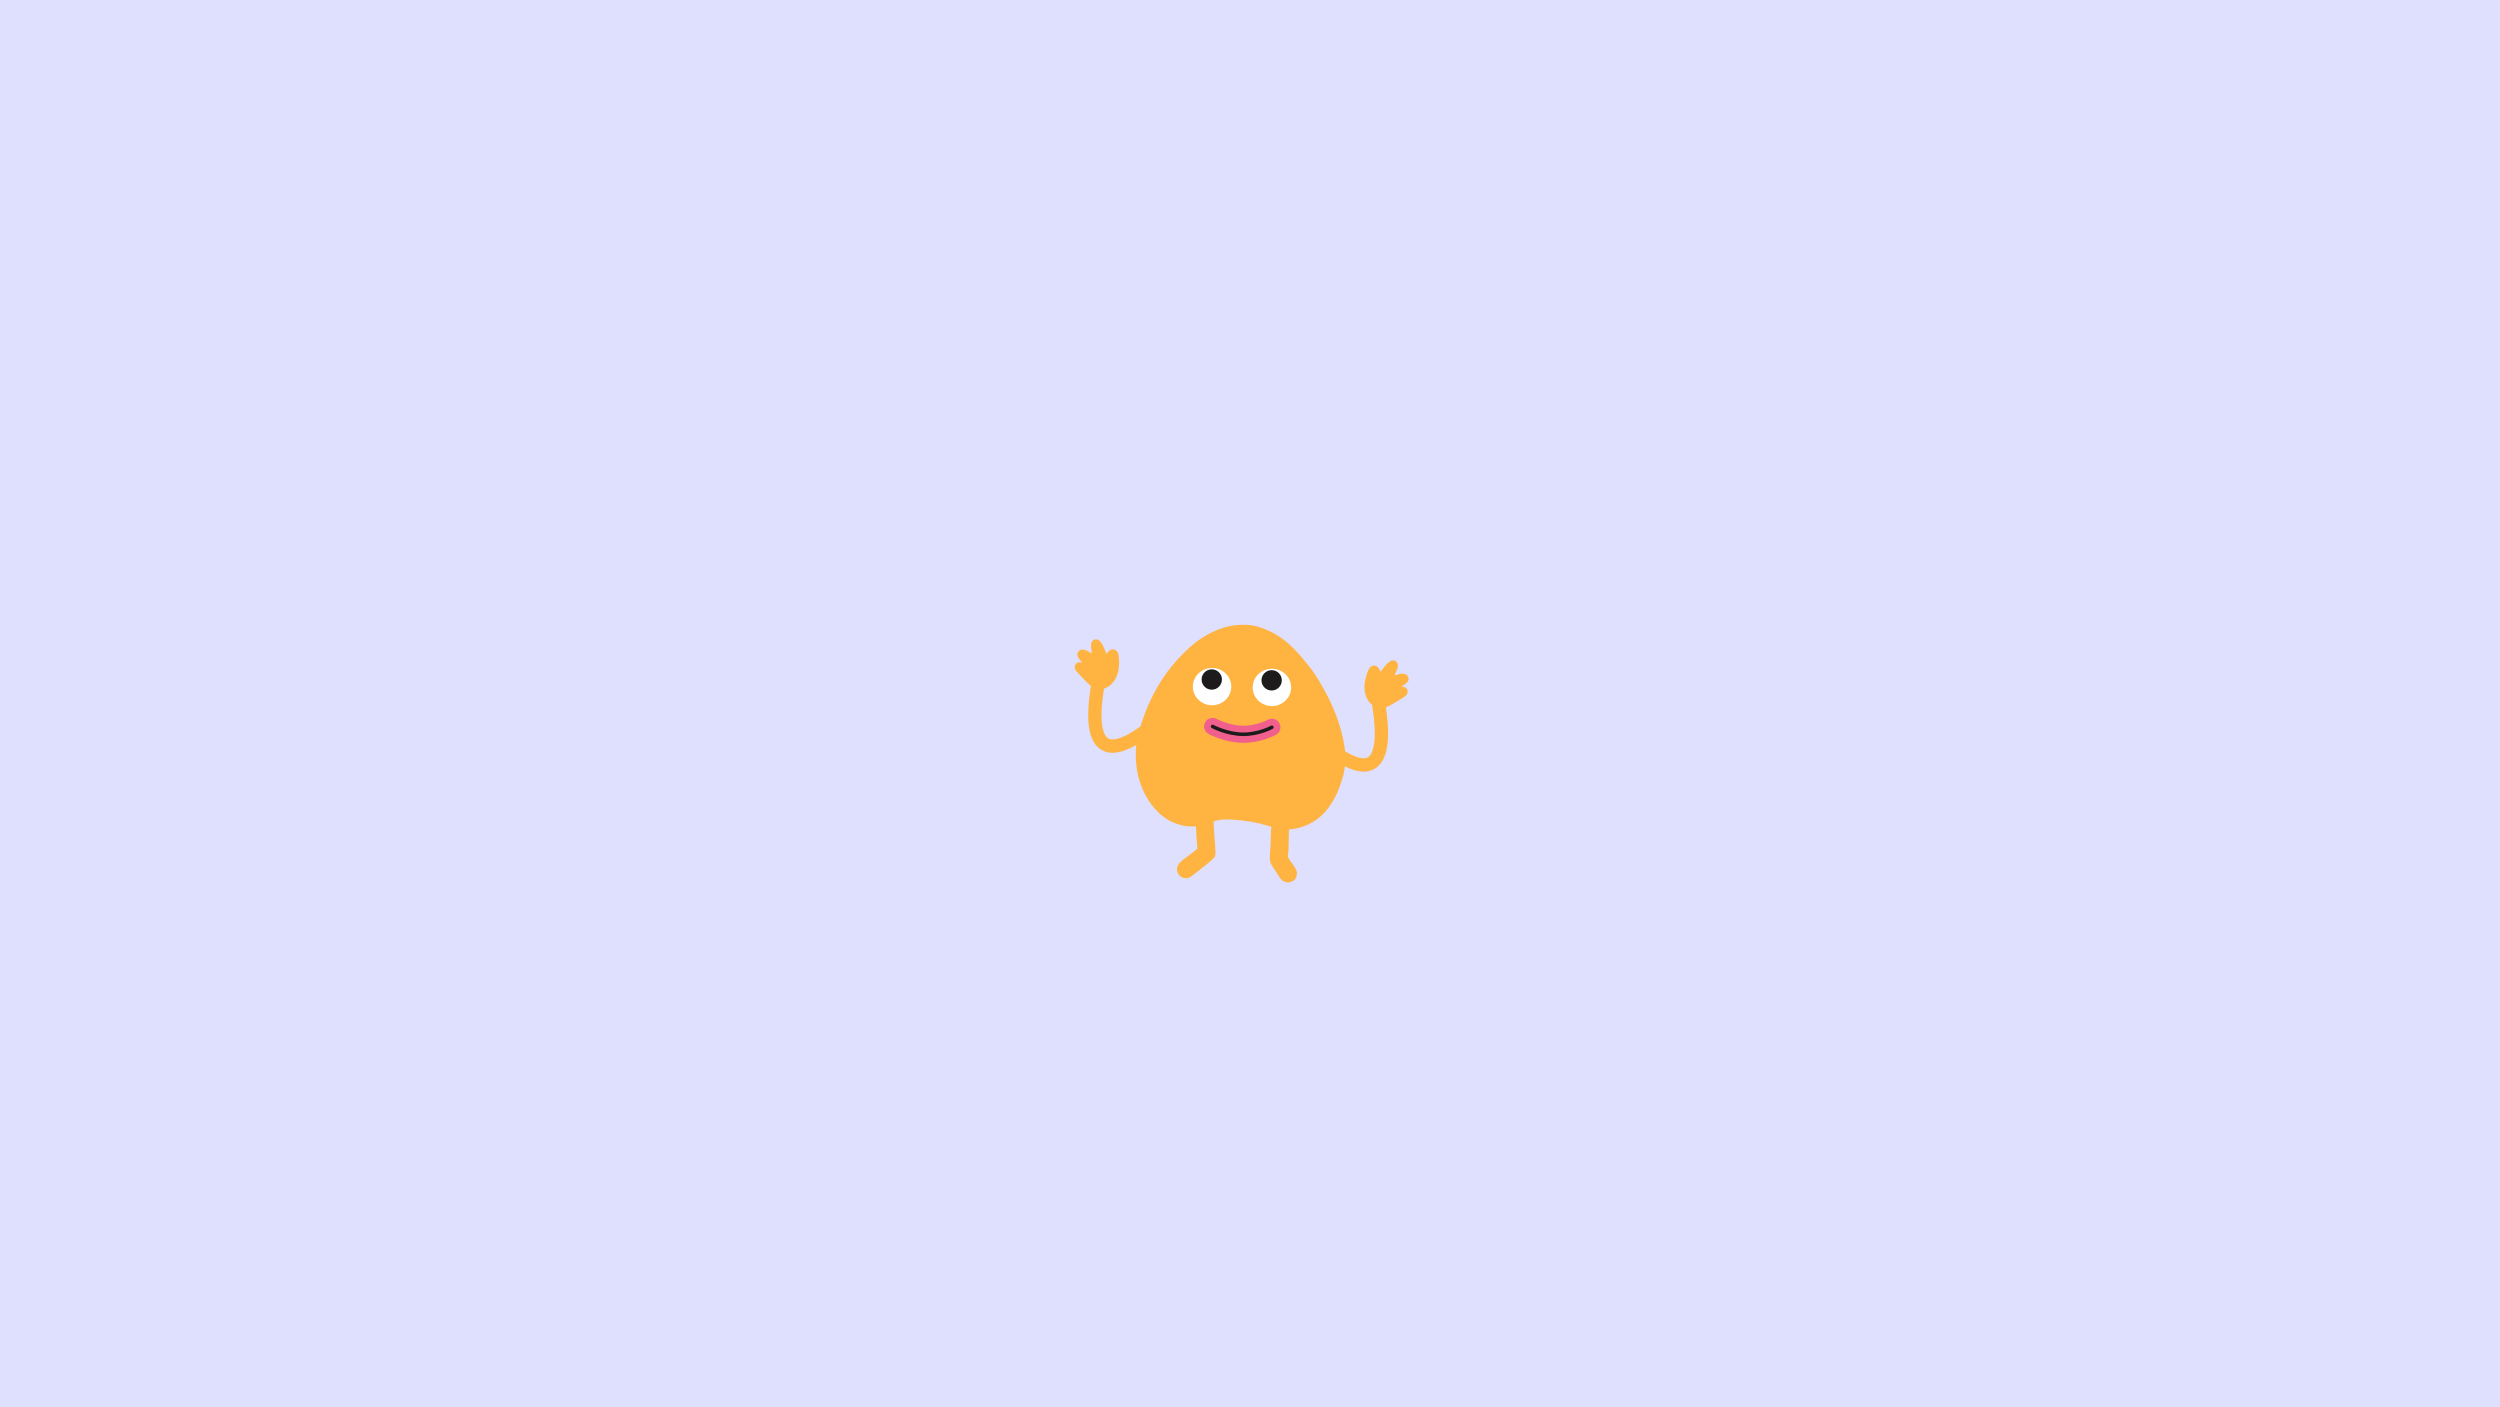
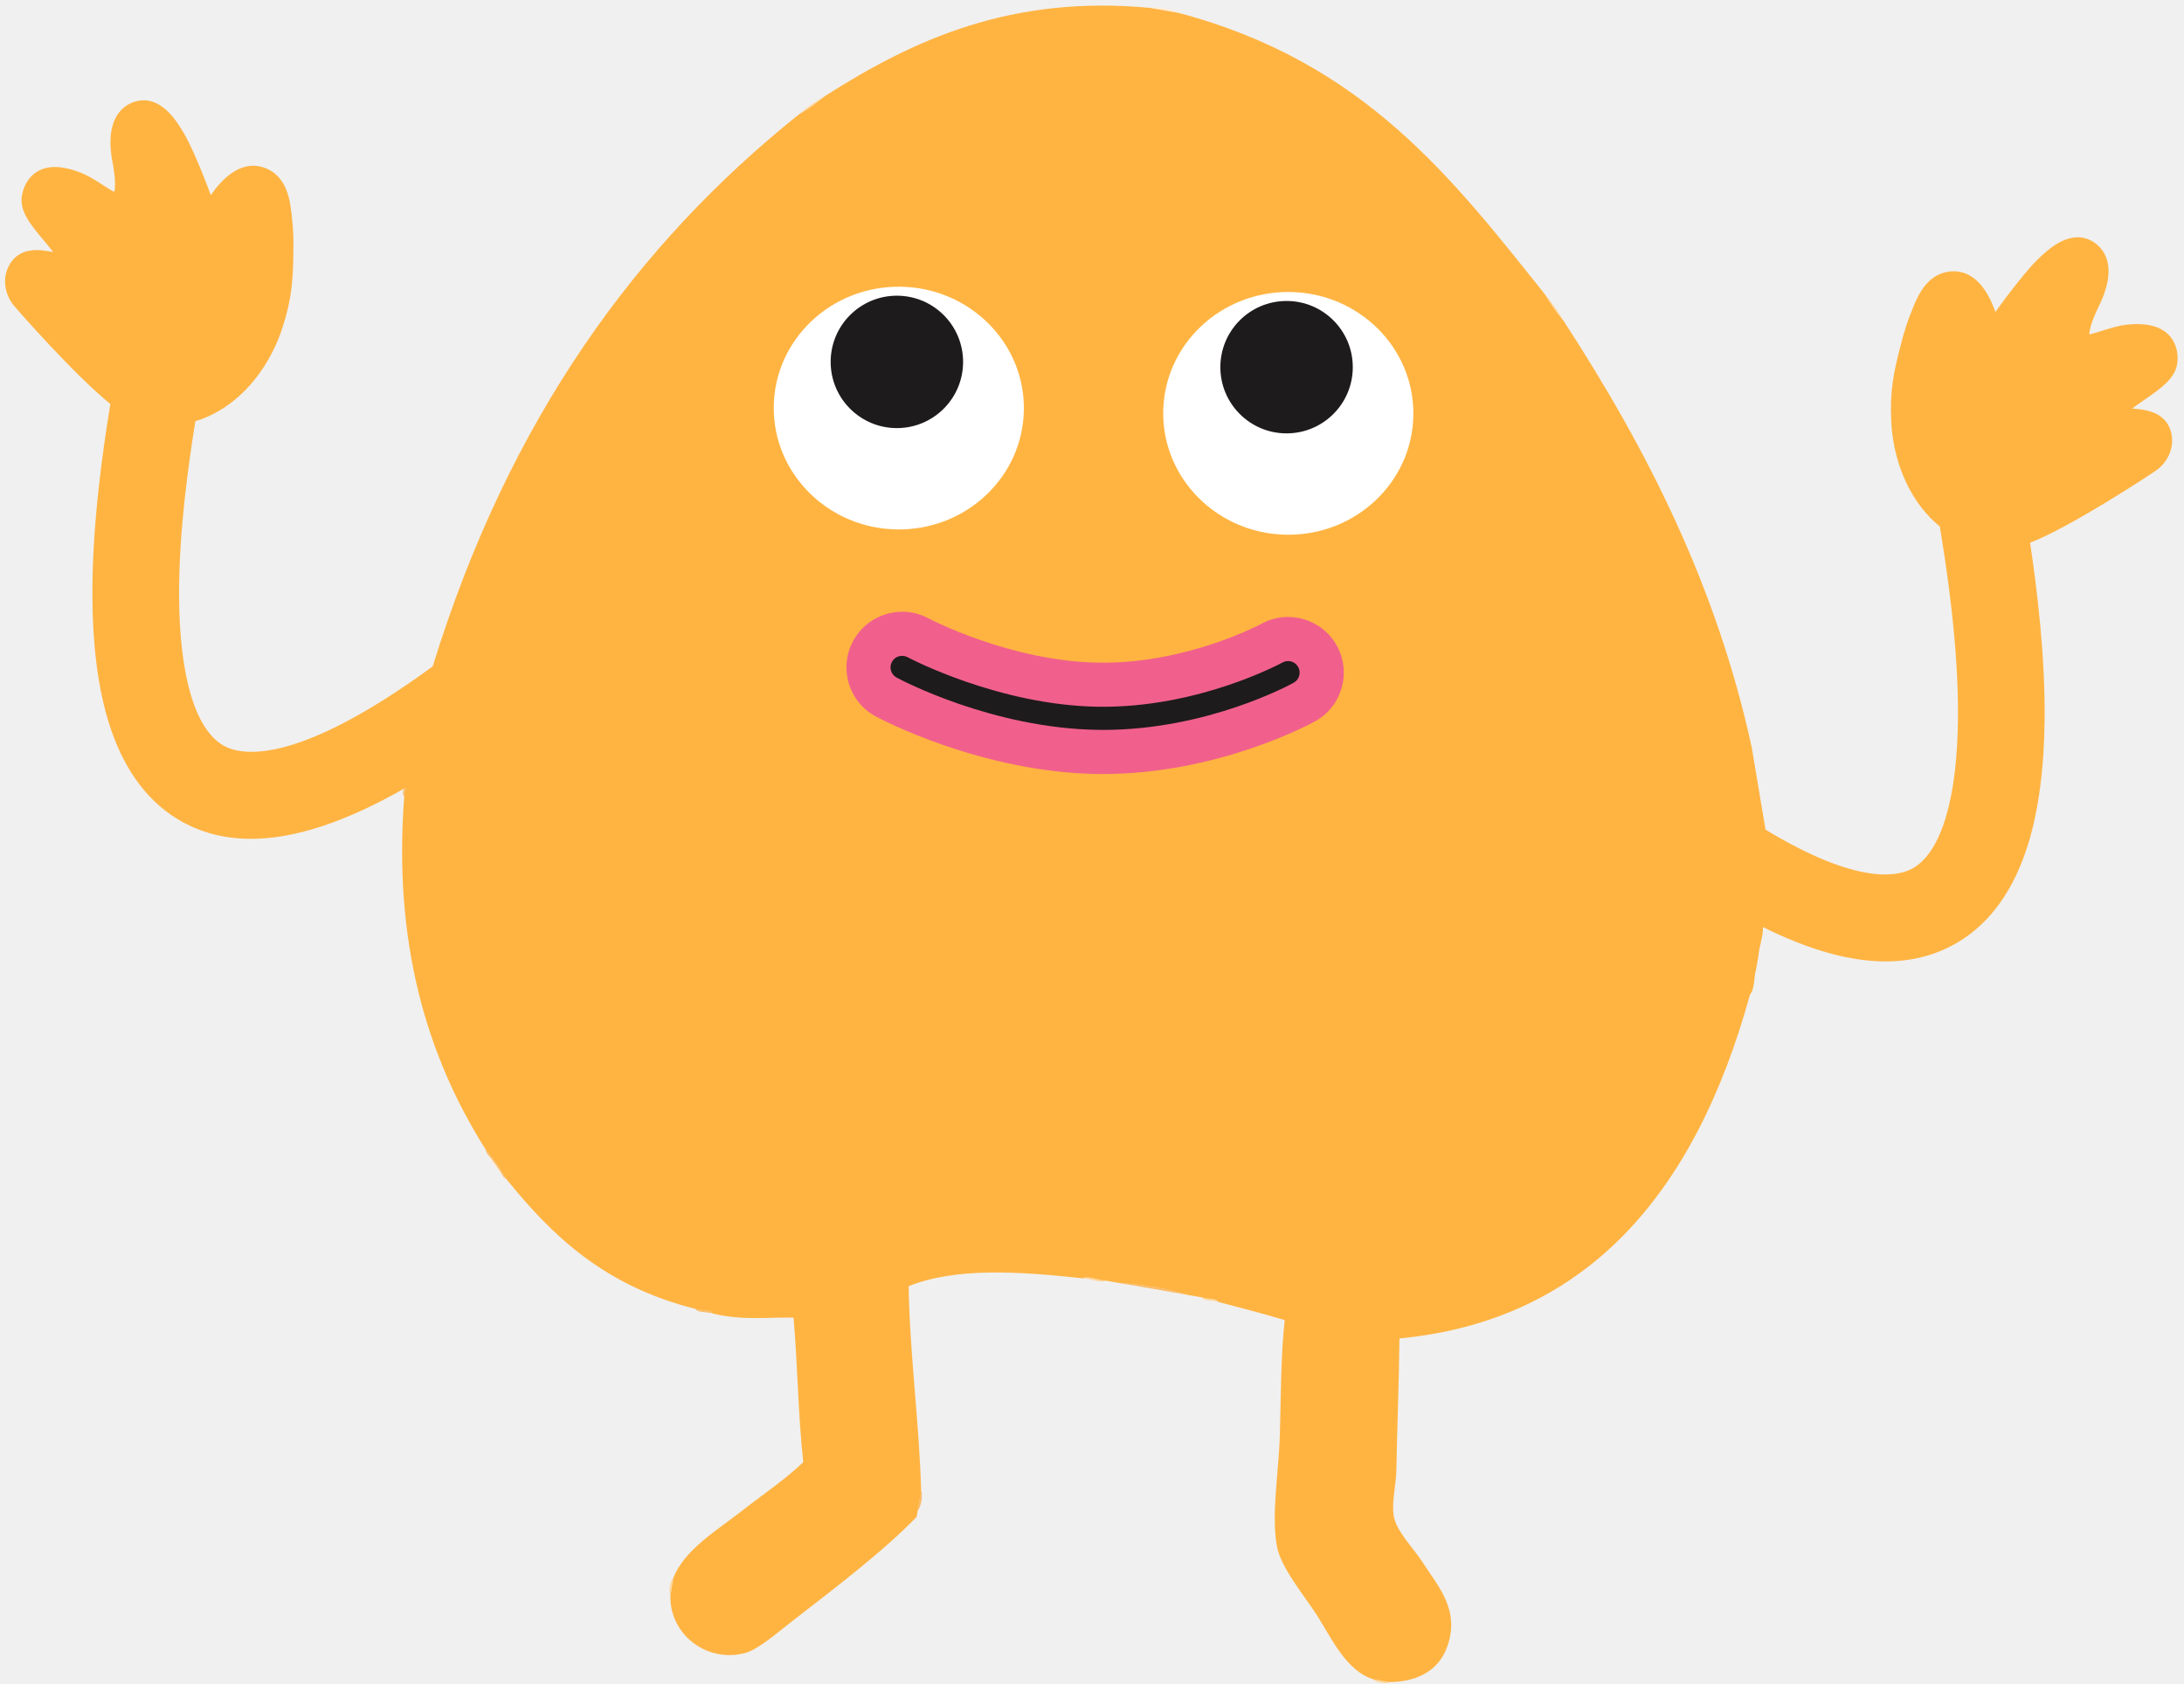
- <svg xmlns="http://www.w3.org/2000/svg" version="1.1" x="0px" y="0px" width="1920px" height="1080px" viewBox="0 0 1920 1080" enable-background="new 0 0 1920 1080" xml:space="preserve">
-   <g id="Calque_2">
-     <rect x="-108.788" y="-66.741" fill="#DFDFFE" width="2091.209" height="1260.126" />
-   </g>
-   <g id="Calque_1">
+ <svg xmlns="http://www.w3.org/2000/svg" version="1.1" id="Calque_1" x="0px" y="0px" width="257.667px" height="198.666px" viewBox="824.833 479.167 257.667 198.666" enable-background="new 824.833 479.167 257.667 198.666" xml:space="preserve">
+   <g id="Calque_1_1_">
    <g id="u3mvoi_4_">
      <g>
        <g>
          <path fill="#FFEDD6" d="M960.455,480.084c0.758-0.194,2.776,0.157,3.424,0.596C962.737,480.481,961.597,480.283,960.455,480.084      z" />
        </g>
        <g>
-           <path fill="#FBBB69" d="M916.183,522.741c-0.11,0.634-0.221,1.268-0.331,1.901C915.572,524.382,915.832,522.891,916.183,522.741      z" />
+           <path fill="#FBBB69" d="M916.183,522.741c-0.109,0.634-0.221,1.268-0.331,1.9C915.572,524.382,915.832,522.891,916.183,522.741z      " />
        </g>
        <g>
          <path fill="#FFEDD6" d="M873.357,567.218c-0.188,1.077-0.376,2.155-0.564,3.233      C872.589,569.756,872.929,567.803,873.357,567.218z" />
        </g>
        <g>
-           <path fill="#FBBB69" d="M957.171,630.611c2.148,0.048,5.569,0.645,7.608,1.323C962.243,631.495,959.707,631.054,957.171,630.611      z" />
+           <path fill="#FBBB69" d="M957.171,630.611c2.148,0.048,5.569,0.645,7.608,1.322C962.243,631.495,959.707,631.054,957.171,630.611      z" />
        </g>
        <g>
          <path fill="#FED79E" d="M919.066,492.67c0.977-0.826,2.02-1.559,3.127-2.198C921.217,491.297,920.175,492.03,919.066,492.67z" />
        </g>
        <g>
-           <path fill="#FFEDD6" d="M882.245,615.212c0.772,0.901,1.455,1.87,2.042,2.904C883.513,617.214,882.832,616.246,882.245,615.212z      " />
+           <path fill="#FFEDD6" d="M882.245,615.212c0.771,0.901,1.455,1.87,2.042,2.904C883.513,617.214,882.832,616.246,882.245,615.212z      " />
        </g>
        <g>
-           <path fill="#FBBB69" d="M884.287,618.116c-0.587-1.034-1.27-2.003-2.042-2.904c-0.01-0.16-0.158-0.223-0.124-0.414      c0.932,1.126,1.769,2.317,2.513,3.574C884.487,618.309,884.479,618.148,884.287,618.116z" />
+           <path fill="#FBBB69" d="M884.287,618.116c-0.587-1.034-1.271-2.003-2.042-2.904c-0.01-0.16-0.158-0.223-0.124-0.414      c0.932,1.126,1.769,2.317,2.513,3.574C884.487,618.309,884.479,618.148,884.287,618.116z" />
        </g>
        <g>
          <path fill="#FED79E" d="M1007.092,513.878c0.827,0.976,1.562,2.019,2.199,3.127      C1008.465,516.028,1007.731,514.986,1007.092,513.878z" />
        </g>
        <g>
-           <path fill="#FED79E" d="M976.881,512.929c0.569-0.227,2.395,0.091,2.854,0.497C978.782,513.259,977.832,513.094,976.881,512.929      z" />
+           <path fill="#FED79E" d="M976.881,512.929c0.569-0.227,2.396,0.091,2.854,0.497C978.782,513.259,977.832,513.094,976.881,512.929      z" />
        </g>
        <g>
-           <path fill="#FBBB69" d="M962.075,523.677c-0.156,0.889-0.31,1.775-0.465,2.664C961.373,525.833,961.68,524.074,962.075,523.677z      " />
+           <path fill="#FBBB69" d="M962.075,523.677c-0.156,0.89-0.311,1.775-0.465,2.664C961.373,525.833,961.68,524.074,962.075,523.677z      " />
        </g>
        <g>
-           <path fill="#FED79E" d="M945.384,527.238c0.237,0.506-0.068,2.266-0.464,2.662C945.074,529.014,945.229,528.125,945.384,527.238      z" />
+           <path fill="#FED79E" d="M945.384,527.238c0.237,0.506-0.067,2.266-0.464,2.662C945.074,529.014,945.229,528.125,945.384,527.238      z" />
        </g>
        <g>
-           <path fill="#FED79E" d="M874.144,563.826c-0.267,0.807-0.126,2.193-0.653,2.63C873.756,565.649,873.616,564.263,874.144,563.826      z" />
+           <path fill="#FED79E" d="M874.144,563.826c-0.267,0.807-0.126,2.192-0.652,2.63C873.756,565.649,873.616,564.263,874.144,563.826      z" />
        </g>
        <g>
-           <path fill="#FBBB69" d="M872.661,571.212c0.388,0.339-0.159,1.336-0.142,1.935C872.132,572.808,872.68,571.811,872.661,571.212z      " />
+           <path fill="#FBBB69" d="M872.661,571.212c0.388,0.339-0.159,1.336-0.143,1.935C872.132,572.808,872.68,571.811,872.661,571.212z      " />
        </g>
        <g>
-           <path fill="#FED79E" d="M952.573,630.007c0.589-0.349,1.846,0.252,2.695,0.274C954.68,630.629,953.423,630.028,952.573,630.007z      " />
+           <path fill="#FED79E" d="M952.573,630.007c0.589-0.349,1.846,0.252,2.694,0.274C954.68,630.629,953.423,630.028,952.573,630.007z      " />
        </g>
        <g>
-           <path fill="#FED79E" d="M966.683,632.269c0.558,0.221,1.681,0.041,1.868,0.521C967.994,632.569,966.87,632.748,966.683,632.269z      " />
+           <path fill="#FED79E" d="M966.683,632.269c0.559,0.222,1.682,0.041,1.868,0.521C967.994,632.569,966.87,632.748,966.683,632.269z      " />
        </g>
        <g>
-           <path fill="#FBBB69" d="M906.87,633.61c0.619,0.232,1.81,0.062,2.059,0.556C908.31,633.934,907.12,634.104,906.87,633.61z" />
+           <path fill="#FBBB69" d="M906.87,633.61c0.619,0.231,1.81,0.062,2.059,0.556C908.31,633.934,907.12,634.104,906.87,633.61z" />
        </g>
        <g>
-           <path fill="#FBBB69" d="M933.504,655.104c0.259,0.383-0.025,2.011-0.396,2.283C933.239,656.625,933.372,655.864,933.504,655.104      z" />
+           <path fill="#FBBB69" d="M933.504,655.104c0.259,0.384-0.025,2.012-0.396,2.283C933.239,656.625,933.372,655.864,933.504,655.104      z" />
        </g>
        <g>
-           <path fill="#FED79E" d="M986.859,677.329c0.634,0.11,1.27,0.222,1.901,0.332C988.501,677.939,987.01,677.679,986.859,677.329z" />
+           <path fill="#FED79E" d="M986.859,677.329c0.634,0.11,1.27,0.222,1.9,0.332C988.501,677.939,987.01,677.679,986.859,677.329z" />
        </g>
        <g>
          <path fill="#FED79E" d="M904.292,665.303c-0.122,0.697-0.244,1.396-0.365,2.091C903.658,667.072,903.93,665.514,904.292,665.303      z" />
        </g>
        <g>
-           <path fill="#FED79E" d="M926.5,540.02c1.014,0.178,2.029,0.354,3.043,0.529C928.911,540.766,927.021,540.438,926.5,540.02z" />
+           <path fill="#FED79E" d="M926.5,540.02c1.014,0.179,2.029,0.354,3.043,0.529C928.911,540.766,927.021,540.438,926.5,540.02z" />
        </g>
      </g>
    </g>
-     <path fill="#FFB442" d="M1081.726,521.874c0.053-0.604-0.003-1.173-0.159-1.69c-0.45-1.47-1.82-3.134-5.793-2.707   c-1.013,0.108-2.015,0.428-2.899,0.709c-0.466,0.147-1.104,0.351-1.542,0.437c-0.004-0.986,0.851-2.769,1.156-3.4l0.103-0.214   c0.664-1.399,1.349-3.441,0.806-5.213c-0.321-1.05-1.047-1.876-2.038-2.328c-2.526-1.146-4.996,1.23-6.052,2.246l-0.028,0.027   c-1.118,1.075-2.501,2.864-3.327,3.933l-0.117,0.152c-0.441,0.568-0.854,1.139-1.216,1.641c-0.118,0.16-0.242,0.333-0.37,0.507   c-1.534-4.351-3.847-5-5.554-4.75c-2.598,0.381-3.649,2.97-4.151,4.212c-0.034,0.081-0.063,0.157-0.093,0.226   c-0.667,1.592-1.019,2.857-1.349,4.123c-0.837,3.215-1.33,5.435-1.141,9.131c0.083,1.637,0.363,3.24,0.828,4.766   c0,0,0,0,0.001,0.001c0.992,3.235,2.729,5.84,4.902,7.607c0.77,4.756,2.223,14.011,2.139,22.675   c-0.089,9.386-1.946,15.637-5.231,17.604c-1.696,1.017-6.449,2.171-17.474-4.507l-1.631-9.737   c-4.153-19.056-12.39-35.239-22.203-50.314c-0.826-0.976-1.56-2.019-2.199-3.126c-10.848-13.568-21.305-27.411-43.213-33.199   c-1.142-0.198-2.282-0.396-3.424-0.596c-16.263-1.525-27.778,3.696-38.261,10.388c-0.978,0.826-2.02,1.56-3.126,2.198   c-18.979,15.191-34.153,35.793-43.188,65.123c-16.363,11.961-22.765,10.507-24.789,9.281c-3.273-1.983-5.097-8.246-5.134-17.633   c-0.03-7.532,1.104-15.503,1.922-20.58c3.114-0.927,6.038-3.188,8.187-6.577l0,0c0.853-1.349,1.547-2.819,2.061-4.376   c1.161-3.516,1.272-5.785,1.315-9.108c0.016-1.306,0.013-2.619-0.209-4.332c-0.01-0.073-0.019-0.152-0.03-0.242   c-0.156-1.332-0.485-4.104-2.89-5.158c-1.581-0.694-3.982-0.678-6.612,3.112c-0.076-0.202-0.151-0.401-0.222-0.587   c-0.219-0.58-0.465-1.238-0.739-1.904l-0.072-0.178c-0.516-1.249-1.376-3.34-2.17-4.672l-0.021-0.034   c-0.748-1.258-2.504-4.205-5.242-3.766c-1.077,0.174-1.993,0.778-2.581,1.706c-0.992,1.563-0.873,3.714-0.603,5.241l0.043,0.232   c0.125,0.689,0.479,2.634,0.216,3.584c-0.402-0.2-0.964-0.562-1.373-0.829c-0.779-0.505-1.664-1.076-2.61-1.448   c-3.717-1.462-5.477-0.221-6.302,1.078c-0.289,0.458-0.492,0.992-0.603,1.589c-0.344,1.856,1.006,3.469,2.568,5.334   c0.322,0.384,0.75,0.896,1.119,1.38c-1.487-0.299-3.8-0.671-5.076,1.346c-0.029,0.046-0.059,0.094-0.085,0.144   c-0.963,1.692-0.46,3.608,0.466,4.756c0.558,0.69,7.264,8.316,11.434,11.673c-0.874,5.356-2.152,14.131-2.118,22.657   c0.021,5.728,0.64,10.647,1.833,14.629c1.634,5.449,4.401,9.392,8.229,11.709c2.553,1.548,5.432,2.323,8.652,2.323   c5.183,0,11.253-2.014,18.284-6.059c-0.086,0.365-0.218,0.764-0.208,1.062c-1.302,17.05,2.543,30.481,9.601,41.651   c0.931,1.126,1.77,2.316,2.513,3.574c5.309,6.559,11.451,12.53,22.236,15.237c0.619,0.233,1.811,0.063,2.06,0.557   c3.66,0.853,6.401,0.4,9.519,0.48c0.493,5.607,0.533,11.532,1.145,17.056c-2.153,2.064-4.818,3.841-7.503,5.943   c-2.573,2.021-6.497,4.367-7.799,7.656c-0.122,0.697-0.243,1.396-0.364,2.091c-0.174,4.521,4.199,8.049,8.806,6.826   c1.54-0.408,3.745-2.353,5.327-3.579c5.093-3.951,10.95-8.374,14.915-12.494c0.043-0.254,0.088-0.507,0.133-0.76   c0.132-0.763,0.265-1.521,0.396-2.283c-0.228-8.241-1.333-15.866-1.476-24.166c5.506-2.219,12.888-1.771,20.544-0.931   c0.589-0.349,1.846,0.252,2.696,0.273c0.634,0.109,1.268,0.221,1.901,0.33c2.148,0.049,5.569,0.646,7.608,1.324   c0.634,0.111,1.269,0.223,1.9,0.333c0.559,0.22,1.683,0.041,1.869,0.521c2.659,0.688,5.295,1.394,7.856,2.149   c-0.466,4.172-0.443,8.768-0.574,13.423c-0.128,4.583-1.036,9.509-0.35,13.268c0.46,2.515,3.212,5.801,4.672,8.062   c1.771,2.75,3.448,6.606,6.705,7.636c0.634,0.11,1.269,0.222,1.899,0.332c3.48-0.051,5.816-1.479,6.791-4.109   c1.631-4.396-1.131-7.29-2.783-9.891c-1.235-1.943-3.256-3.817-3.515-5.708c-0.227-1.654,0.293-3.599,0.323-5.234   c0.104-5.506,0.307-10.132,0.368-15.615c21.842-2.09,34.813-16.79,41.368-40.615c0.551-0.561,0.43-2.077,0.721-3.01   c0.089-0.508,0.177-1.016,0.264-1.521c0.074-1.057,0.58-2.413,0.538-3.39c5.432,2.701,10.237,4.048,14.459,4.048   c3.177,0,6.021-0.761,8.556-2.275c3.839-2.298,6.63-6.222,8.293-11.662c1.216-3.974,1.859-8.893,1.915-14.619   c0.071-7.621-0.904-15.447-1.714-20.851c4.713-1.807,14.166-8.021,14.927-8.569c1.196-0.861,2.188-2.575,1.707-4.464   c-0.013-0.055-0.029-0.107-0.045-0.16c-0.696-2.281-3.025-2.535-4.538-2.641c0.481-0.367,1.031-0.748,1.442-1.035   C1079.839,524.953,1081.566,523.755,1081.726,521.874z" />
+     <path fill="#FFB442" d="M1081.726,521.874c0.054-0.604-0.003-1.173-0.159-1.69c-0.449-1.47-1.819-3.134-5.793-2.707   c-1.013,0.108-2.015,0.429-2.898,0.709c-0.466,0.147-1.104,0.352-1.542,0.438c-0.004-0.986,0.851-2.769,1.156-3.4l0.103-0.214   c0.664-1.398,1.35-3.44,0.807-5.213c-0.321-1.05-1.048-1.876-2.038-2.328c-2.526-1.146-4.996,1.23-6.053,2.246l-0.027,0.027   c-1.118,1.075-2.501,2.864-3.327,3.933l-0.117,0.152c-0.441,0.567-0.854,1.139-1.216,1.641c-0.118,0.16-0.242,0.333-0.37,0.507   c-1.534-4.351-3.847-5-5.554-4.75c-2.599,0.382-3.649,2.971-4.151,4.212c-0.034,0.081-0.062,0.157-0.093,0.227   c-0.667,1.592-1.019,2.856-1.349,4.123c-0.838,3.215-1.33,5.435-1.142,9.131c0.083,1.637,0.363,3.24,0.828,4.766   c0,0,0,0,0.001,0.001c0.992,3.235,2.729,5.841,4.902,7.607c0.77,4.756,2.223,14.011,2.139,22.675   c-0.089,9.386-1.946,15.637-5.23,17.604c-1.696,1.017-6.449,2.171-17.475-4.508l-1.631-9.736   c-4.152-19.057-12.39-35.239-22.203-50.314c-0.826-0.976-1.56-2.019-2.199-3.126c-10.848-13.568-21.305-27.411-43.213-33.199   c-1.142-0.197-2.281-0.396-3.424-0.596c-16.263-1.525-27.777,3.696-38.261,10.388c-0.979,0.826-2.021,1.561-3.126,2.198   c-18.979,15.191-34.153,35.793-43.188,65.123c-16.362,11.961-22.765,10.507-24.788,9.281c-3.273-1.983-5.098-8.246-5.135-17.633   c-0.029-7.532,1.104-15.503,1.922-20.58c3.114-0.928,6.038-3.188,8.188-6.577l0,0c0.853-1.35,1.547-2.819,2.061-4.376   c1.161-3.517,1.272-5.785,1.315-9.108c0.016-1.306,0.013-2.619-0.209-4.332c-0.01-0.073-0.019-0.151-0.03-0.242   c-0.156-1.332-0.484-4.104-2.89-5.157c-1.581-0.694-3.982-0.679-6.612,3.111c-0.076-0.201-0.15-0.4-0.222-0.587   c-0.219-0.58-0.465-1.237-0.739-1.903l-0.072-0.179c-0.516-1.249-1.376-3.34-2.17-4.672l-0.021-0.034   c-0.748-1.258-2.504-4.205-5.242-3.766c-1.077,0.174-1.993,0.778-2.581,1.706c-0.992,1.562-0.873,3.714-0.604,5.241l0.044,0.231   c0.125,0.689,0.479,2.634,0.216,3.584c-0.402-0.2-0.964-0.562-1.373-0.829c-0.779-0.505-1.664-1.075-2.61-1.447   c-3.717-1.462-5.477-0.222-6.302,1.078c-0.289,0.457-0.492,0.991-0.604,1.589c-0.344,1.855,1.007,3.469,2.568,5.334   c0.322,0.384,0.75,0.896,1.119,1.38c-1.487-0.299-3.8-0.671-5.076,1.346c-0.029,0.046-0.059,0.094-0.085,0.145   c-0.963,1.691-0.46,3.607,0.466,4.756c0.559,0.689,7.265,8.315,11.435,11.673c-0.874,5.355-2.152,14.131-2.118,22.657   c0.021,5.728,0.64,10.646,1.833,14.629c1.634,5.448,4.401,9.392,8.229,11.709c2.554,1.548,5.433,2.322,8.652,2.322   c5.183,0,11.253-2.014,18.284-6.059c-0.086,0.365-0.218,0.764-0.208,1.062c-1.302,17.05,2.543,30.48,9.601,41.65   c0.932,1.126,1.771,2.316,2.514,3.574c5.309,6.559,11.45,12.53,22.235,15.237c0.619,0.232,1.812,0.062,2.061,0.557   c3.659,0.853,6.4,0.4,9.519,0.479c0.493,5.607,0.533,11.532,1.146,17.057c-2.153,2.063-4.818,3.841-7.503,5.942   c-2.573,2.021-6.497,4.367-7.8,7.656c-0.122,0.697-0.242,1.396-0.363,2.091c-0.175,4.521,4.198,8.049,8.806,6.826   c1.54-0.408,3.745-2.353,5.327-3.579c5.093-3.951,10.95-8.374,14.915-12.494c0.043-0.254,0.088-0.507,0.133-0.76   c0.132-0.763,0.265-1.521,0.396-2.283c-0.229-8.241-1.334-15.866-1.477-24.166c5.506-2.219,12.888-1.771,20.544-0.931   c0.589-0.349,1.846,0.252,2.696,0.273c0.634,0.108,1.268,0.221,1.9,0.329c2.148,0.05,5.569,0.646,7.608,1.324   c0.634,0.111,1.269,0.224,1.9,0.333c0.559,0.22,1.683,0.041,1.868,0.521c2.659,0.688,5.296,1.394,7.856,2.148   c-0.466,4.172-0.443,8.769-0.574,13.423c-0.128,4.583-1.036,9.51-0.35,13.269c0.46,2.515,3.212,5.801,4.672,8.062   c1.771,2.75,3.448,6.606,6.705,7.637c0.634,0.109,1.269,0.222,1.899,0.331c3.479-0.051,5.815-1.479,6.791-4.108   c1.631-4.396-1.132-7.29-2.783-9.892c-1.235-1.942-3.256-3.816-3.516-5.707c-0.227-1.654,0.293-3.6,0.323-5.234   c0.104-5.506,0.308-10.132,0.368-15.615c21.842-2.09,34.812-16.79,41.368-40.615c0.551-0.561,0.43-2.076,0.721-3.01   c0.089-0.508,0.177-1.016,0.264-1.521c0.074-1.058,0.58-2.413,0.538-3.391c5.433,2.701,10.237,4.048,14.459,4.048   c3.178,0,6.021-0.761,8.557-2.274c3.839-2.298,6.63-6.223,8.293-11.662c1.216-3.974,1.858-8.894,1.915-14.619   c0.07-7.621-0.904-15.447-1.714-20.851c4.713-1.808,14.166-8.021,14.927-8.569c1.196-0.861,2.188-2.575,1.707-4.464   c-0.013-0.056-0.029-0.107-0.045-0.16c-0.696-2.281-3.025-2.535-4.538-2.641c0.48-0.367,1.031-0.748,1.441-1.035   C1079.839,524.953,1081.566,523.755,1081.726,521.874z" />
    <g>
      <g>
-         <ellipse transform="matrix(-0.9999 -0.0135 0.0135 -0.9999 1854.515 1067.163)" fill="#FFFFFF" cx="930.86" cy="527.321" rx="14.755" ry="14.321" />
+         <ellipse transform="matrix(-0.0135 0.9999 -0.9999 -0.0135 1470.716 -396.3342)" fill="#FFFFFF" cx="930.867" cy="527.328" rx="14.321" ry="14.755" />
      </g>
    </g>
    <g>
      <g>
        <circle fill="#1E1B1C" cx="930.646" cy="521.871" r="7.812" />
      </g>
    </g>
    <g>
-       <path fill="#F1608C" d="M954.971,570.501c-0.21,0-0.418-0.002-0.629-0.004c-13.786-0.188-25.695-6.524-26.195-6.794    c-3.193-1.721-4.387-5.705-2.664-8.898c1.718-3.188,5.693-4.383,8.884-2.674l0,0c0.095,0.052,9.668,5.088,20.152,5.229    c10.299,0.146,19.017-4.521,19.103-4.568c3.174-1.757,7.172-0.608,8.929,2.563c1.757,3.176,0.607,7.173-2.565,8.93    C979.519,564.543,968.596,570.501,954.971,570.501z" />
+       <path fill="#F1608C" d="M954.971,570.501c-0.21,0-0.418-0.002-0.629-0.004c-13.786-0.188-25.695-6.524-26.195-6.794    c-3.192-1.721-4.387-5.705-2.663-8.898c1.718-3.188,5.692-4.383,8.884-2.674l0,0c0.095,0.052,9.668,5.088,20.151,5.229    c10.3,0.146,19.018-4.521,19.104-4.568c3.174-1.757,7.172-0.608,8.929,2.562c1.757,3.177,0.607,7.174-2.564,8.931    C979.519,564.543,968.596,570.501,954.971,570.501z" />
    </g>
    <g>
      <g>
-         <path fill="#FFFFFF" d="M991.58,528.144c-0.106,7.908-6.799,14.231-14.949,14.121c-8.148-0.11-14.667-6.611-14.561-14.521     c0.106-7.91,6.8-14.232,14.949-14.121C985.168,513.733,991.688,520.234,991.58,528.144z" />
+         <path fill="#FFFFFF" d="M991.58,528.144c-0.106,7.908-6.799,14.231-14.949,14.121c-8.147-0.109-14.667-6.61-14.561-14.521     c0.105-7.91,6.8-14.232,14.949-14.121C985.168,513.733,991.688,520.234,991.58,528.144z" />
      </g>
    </g>
    <g>
      <g>
        <circle fill="#1E1B1C" cx="976.622" cy="522.493" r="7.812" />
      </g>
    </g>
    <g>
-       <path fill="#1E1B1C" d="M954.983,565.297c-0.19,0-0.381-0.002-0.572-0.006c-12.524-0.17-23.342-5.925-23.796-6.17    c-0.663-0.356-0.911-1.186-0.554-1.848c0.357-0.663,1.186-0.911,1.849-0.554c0.141,0.073,10.721,5.685,22.539,5.844    c11.834,0.161,21.595-5.166,21.692-5.222c0.66-0.363,1.489-0.126,1.854,0.534c0.366,0.659,0.127,1.489-0.532,1.854    C977.047,559.962,967.267,565.297,954.983,565.297z" />
+       <path fill="#1E1B1C" d="M954.983,565.297c-0.19,0-0.382-0.002-0.572-0.006c-12.524-0.17-23.342-5.925-23.796-6.17    c-0.663-0.356-0.911-1.186-0.555-1.848c0.357-0.663,1.187-0.911,1.85-0.555c0.141,0.073,10.721,5.686,22.539,5.844    c11.834,0.161,21.595-5.166,21.691-5.222c0.66-0.362,1.489-0.126,1.854,0.534c0.366,0.659,0.127,1.489-0.532,1.854    C977.047,559.962,967.267,565.297,954.983,565.297z" />
    </g>
  </g>
</svg>
